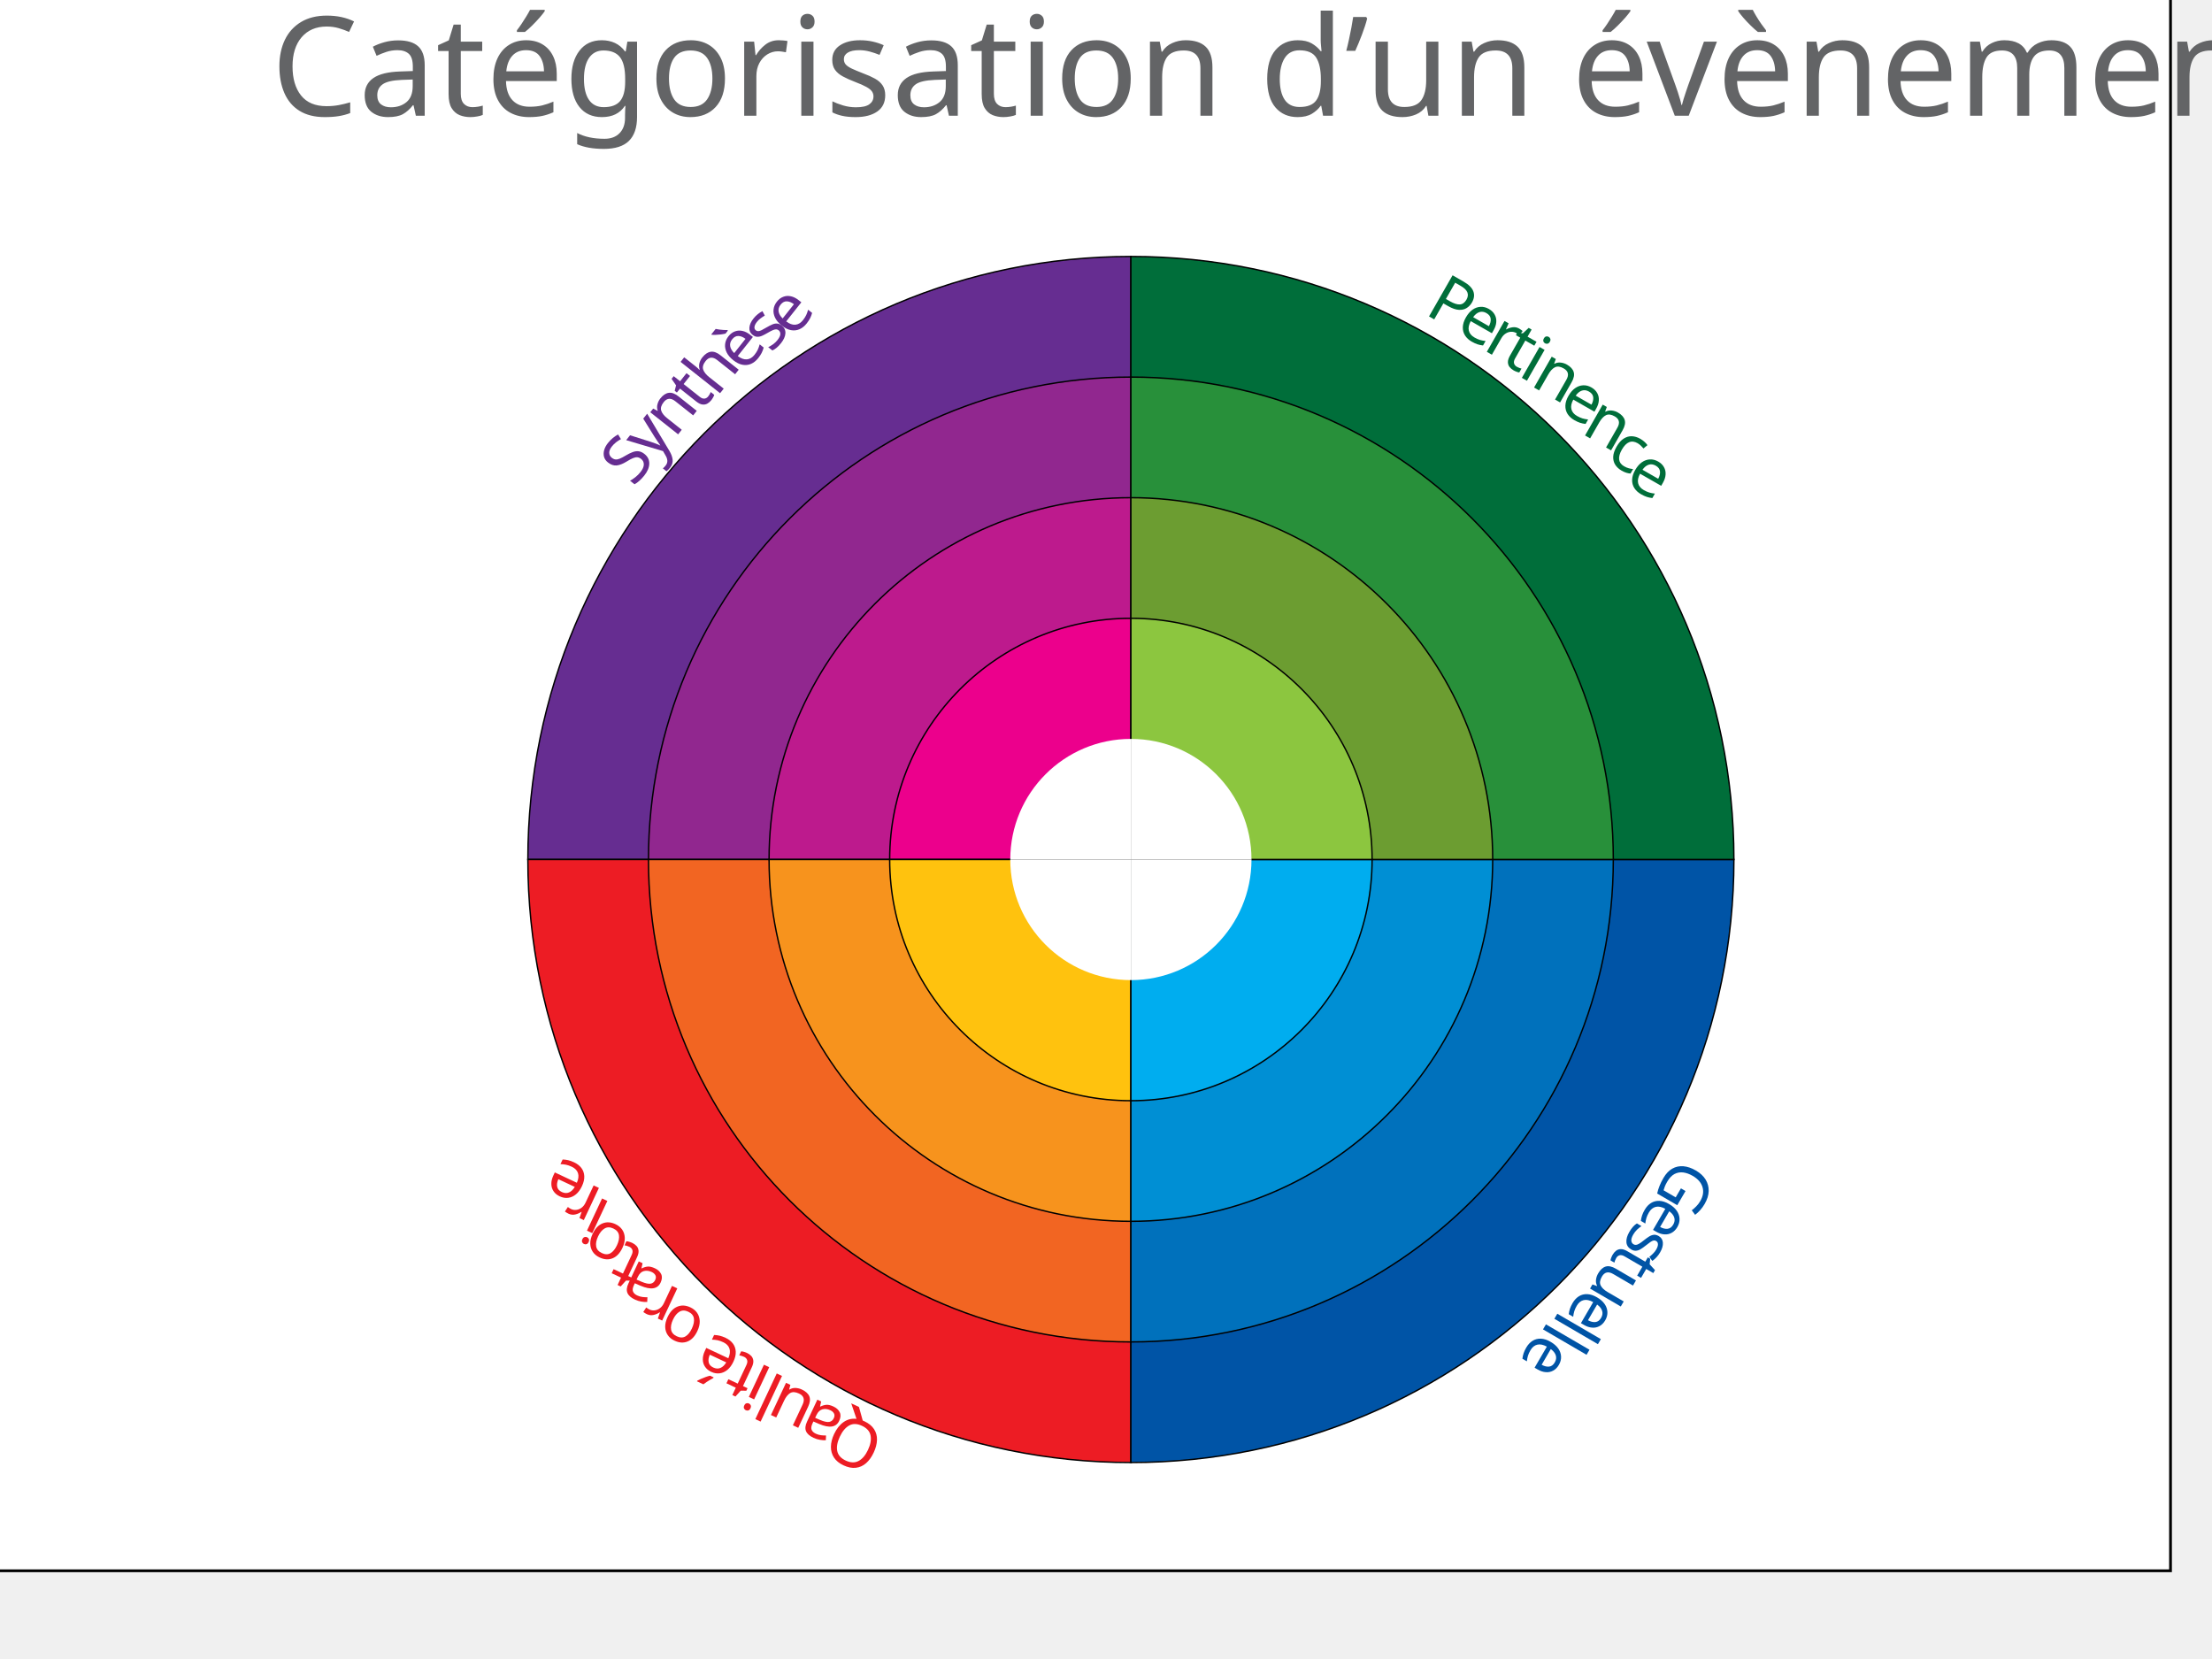
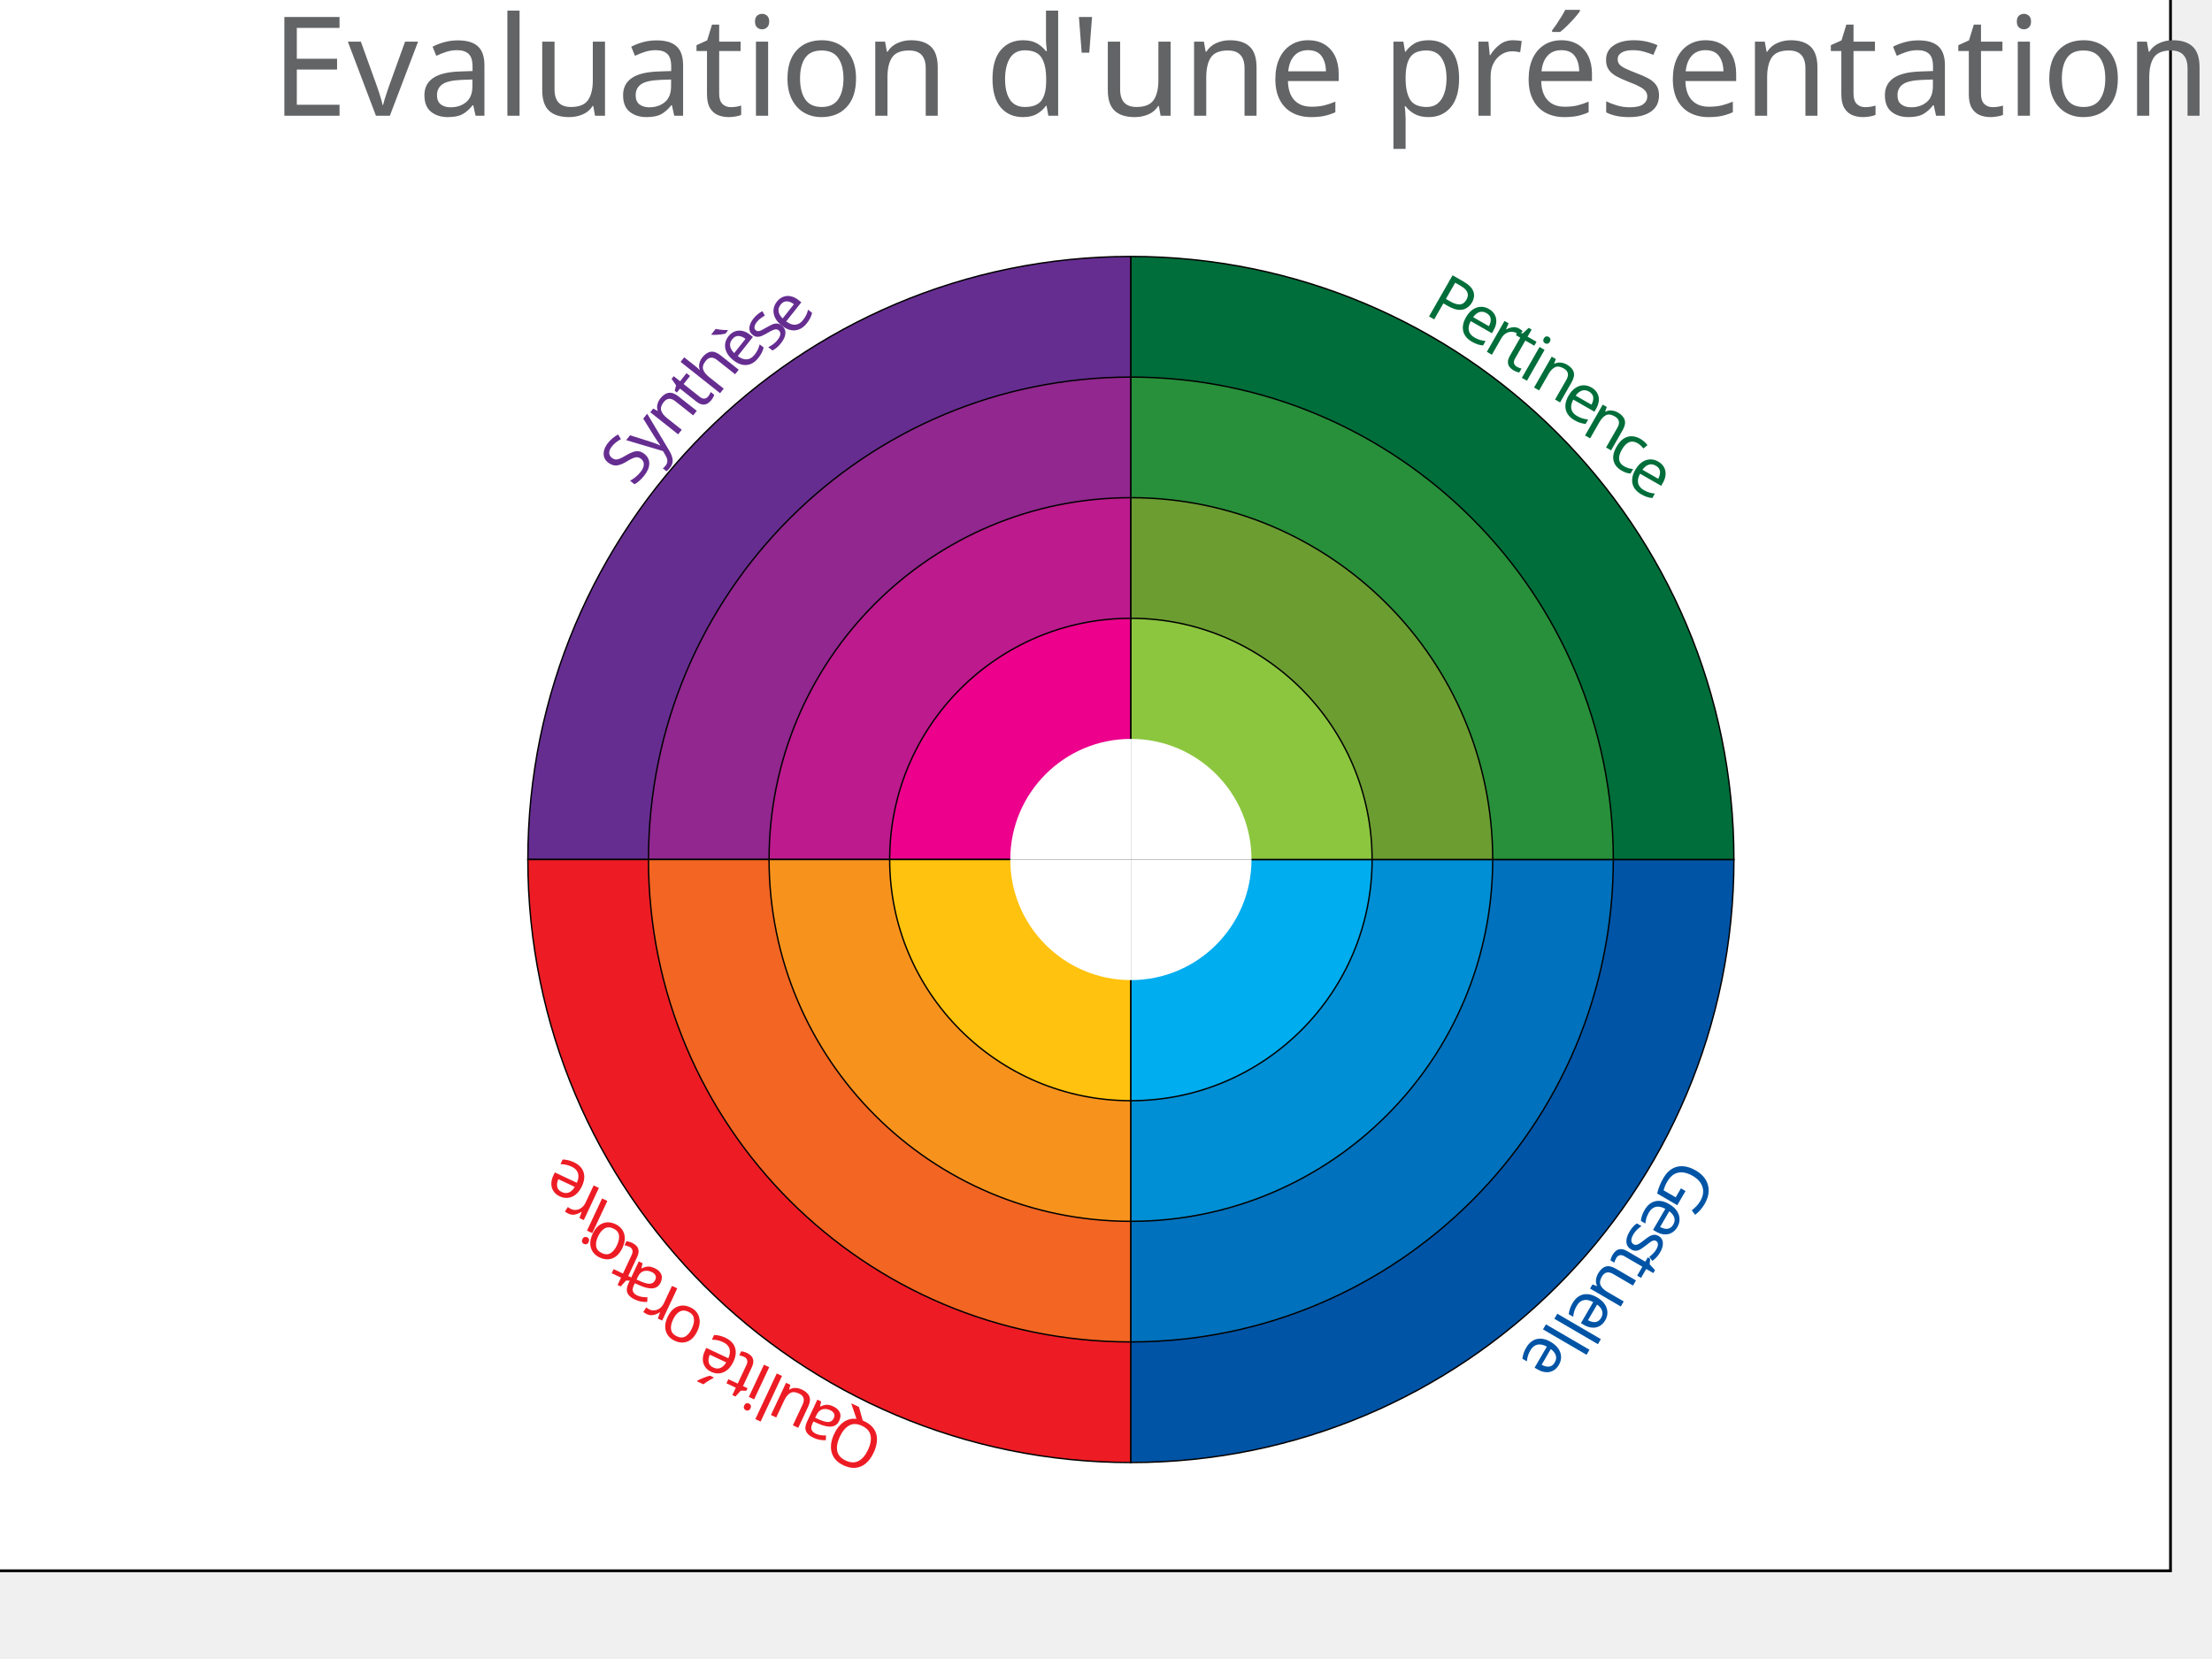
<svg xmlns="http://www.w3.org/2000/svg" version="1.1" width="800" height="600" viewBox="0 0 800 600" overflow="visible" enable-background="new 0 0 800 600" xml:space="preserve">
  <g id="Layer_2_1_">
    <rect x="-15.006" y="-31.906" fill="#FFFFFF" stroke="#000000" width="800" height="600" />
  </g>
  <g id="Layer_1">
    <g id="Layer_1_1_" display="none">
      <g display="inline">
        <g>
          <g>
            <g>
              <path fill="#CADB2A" stroke="#000000" stroke-width="0.5" d="M238.1,259.85l-7.061,67.18        c-37.103-3.899-64.019-37.138-60.119-74.24c3.631-34.543,32.448-60.489,67.18-60.489V259.85z" />
            </g>
          </g>
          <g>
            <g>
              <path fill="#EC008C" stroke="#000000" stroke-width="0.5" d="M83.7,259.85l-35.272-37.825        c9.818-9.156,21.848-13.895,35.272-13.895V259.85z" />
              <path fill="#FFF200" stroke="#000000" stroke-width="0.5" d="M238.1,259.85l66.718,10.567        c-5.632,35.558-37.975,60.376-73.779,56.612L238.1,259.85z" />
              <path fill="#F7931D" stroke="#000000" stroke-width="0.5" d="M546.9,259.85l-53.22,30.726        c-16.969-29.392-6.897-66.975,22.493-83.944c9.787-5.651,19.424-8.233,30.727-8.233V259.85z" />
              <path fill="#F7931D" stroke="#000000" stroke-width="0.5" d="M701.3,259.85l-24.188-28.827        c7.067-5.932,14.961-8.804,24.188-8.804V259.85z" />
            </g>
          </g>
          <g>
            <g>
              <path fill="#5B57A6" stroke="#000000" stroke-width="0.5" d="M83.7,259.85l-49.715,14.255        c-5.551-19.356-0.285-38.347,14.443-52.081L83.7,259.85z" />
              <path fill="#F7931D" stroke="#000000" stroke-width="0.5" d="M238.1,259.85l27.475-61.71        c28.186,12.549,44.07,41.804,39.243,72.277L238.1,259.85z" />
              <path fill="#ED1C24" stroke="#000000" stroke-width="0.5" d="M392.5,259.85l-26.609-15.363        c5.651-9.788,15.308-15.363,26.609-15.363V259.85z" />
              <path fill="#ED1C24" stroke="#000000" stroke-width="0.5" d="M546.9,259.85l15.904,59.357        c-27.308,7.317-54.987-4.148-69.124-28.632L546.9,259.85z" />
              <path fill="#ED1C24" stroke="#000000" stroke-width="0.5" d="M701.3,259.85l-32.59,18.815        c-9.229-15.982-5.736-35.78,8.401-47.643L701.3,259.85z" />
            </g>
          </g>
          <g>
            <g>
              <path fill="#008FD4" stroke="#000000" stroke-width="0.5" d="M83.7,259.85v-51.72c28.563,0,51.719,23.156,51.719,51.719        s-23.156,51.719-51.719,51.719c-23.508,0-43.236-14.866-49.715-37.463L83.7,259.85z" />
              <path fill="#0DB14B" stroke="#000000" stroke-width="0.5" d="M238.1,259.85V192.3c10.259,0,18.103,1.667,27.475,5.84        L238.1,259.85z" />
              <path fill="#0DB14B" stroke="#000000" stroke-width="0.5" d="M392.5,259.85v-30.726c16.971,0,30.726,13.756,30.726,30.726        s-13.755,30.726-30.726,30.726c-16.969,0-30.726-13.756-30.726-30.726c0-5.65,1.291-10.469,4.116-15.363L392.5,259.85z" />
              <path fill="#0DB14B" stroke="#000000" stroke-width="0.5" d="M546.9,259.85v-61.452c33.938,0,61.45,27.513,61.45,61.452        c0,28.271-18.237,52.04-45.546,59.357L546.9,259.85z" />
              <path fill="#0DB14B" stroke="#000000" stroke-width="0.5" d="M701.3,259.85v-37.631c20.783,0,37.631,16.848,37.631,37.631        c0,20.783-16.848,37.63-37.631,37.63c-13.842,0-25.669-6.828-32.59-18.815L701.3,259.85z" />
            </g>
          </g>
        </g>
        <g>
          <text transform="matrix(1 0 0 1 631.6113 396.7559)" font-family="'Myriad-Roman'" font-size="20">C</text>
          <text transform="matrix(1 0 0 1 643.1514 396.7559)" font-family="'Myriad-Roman'" font-size="20">la</text>
          <text transform="matrix(1 0 0 1 657.4707 396.7559)" font-family="'Myriad-Roman'" font-size="20">r</text>
          <text transform="matrix(1 0 0 1 664.4902 396.7559)" font-family="'Myriad-Roman'" font-size="20">té du p</text>
          <text transform="matrix(1 0 0 1 723.291 396.7559)" font-family="'Myriad-Roman'" font-size="20">r</text>
          <text transform="matrix(1 0 0 1 729.7109 396.7559)" font-family="'Myriad-Roman'" font-size="20">o</text>
          <text transform="matrix(1 0 0 1 740.6895 396.7559)" font-family="'Myriad-Roman'" font-size="20">p</text>
          <text transform="matrix(1 0 0 1 752.0898 396.7559)" font-family="'Myriad-Roman'" font-size="20">os</text>
          <text transform="matrix(1 0 0 1 493.5713 396.7559)" font-family="'Myriad-Roman'" font-size="20">A</text>
          <text transform="matrix(1 0 0 1 505.752 396.7559)" font-family="'Myriad-Roman'" font-size="20">pp</text>
          <text transform="matrix(1 0 0 1 528.5117 396.7559)" font-family="'Myriad-Roman'" font-size="20">r</text>
          <text transform="matrix(1 0 0 1 534.9316 396.7559)" font-family="'Myriad-Roman'" font-size="20">ob</text>
          <text transform="matrix(1 0 0 1 557.291 396.7559)" font-family="'Myriad-Roman'" font-size="20">a</text>
          <text transform="matrix(1 0 0 1 566.8496 396.7559)" font-family="'Myriad-Roman'" font-size="20">tion</text>
          <text transform="matrix(1 0 0 1 356.0508 396.7559)" font-family="'Myriad-Roman'" font-size="20">M</text>
          <text transform="matrix(1 0 0 1 372.251 396.7559)" font-family="'Myriad-Roman'" font-size="20">essage</text>
          <text transform="matrix(1 0 0 1 188.1206 396.7559)" font-family="'Myriad-Roman'" font-size="20">D</text>
          <text transform="matrix(1 0 0 1 201.9404 396.7559)" font-family="'Myriad-Roman'" font-size="20">ynamisme</text>
          <text transform="matrix(1 0 0 1 14.981 396.7559)" font-family="'Myriad-Roman'" font-size="20">T</text>
          <text transform="matrix(1 0 0 1 24.7808 396.7559)" font-family="'Myriad-Roman'" font-size="20">hèmes a</text>
          <text transform="matrix(1 0 0 1 94.3999 396.7559)" font-family="'Myriad-Roman'" font-size="20">b</text>
          <text transform="matrix(1 0 0 1 105.7998 396.7559)" font-family="'Myriad-Roman'" font-size="20">o</text>
          <text transform="matrix(1 0 0 1 116.7798 396.7559)" font-family="'Myriad-Roman'" font-size="20">r</text>
          <text transform="matrix(1 0 0 1 123.2002 396.7559)" font-family="'Myriad-Roman'" font-size="20">dés</text>
        </g>
      </g>
-       <text transform="matrix(1 0 0 1 73 83.8496)" display="inline" font-family="'Myriad-Roman'" font-size="50">Catégorisation d’un évènement</text>
+       <text transform="matrix(1 0 0 1 73 83.8496)" display="inline" font-family="'Myriad-Roman'" font-size="50">Evaluer une présentation orale</text>
      <text transform="matrix(1 0 0 1 44 202.8496)" display="inline" font-family="'Myriad-Roman'" font-size="15">Politique</text>
      <text transform="matrix(1 0 0 1 68.5 326.3496)" display="inline" font-family="'Myriad-Roman'" font-size="15">Faits-divers</text>
      <text transform="matrix(1 0 0 1 0 230.8496)" display="inline" font-family="'Myriad-Roman'" font-size="15">Sport</text>
      <text transform="matrix(1 0 0 1 397 307.8496)" display="inline" font-family="'Myriad-Roman'" font-size="15">Positif</text>
      <text transform="matrix(1 0 0 1 328 225.8496)" display="inline" font-family="'Myriad-Roman'" font-size="15">Négatif</text>
    </g>
    <g id="Layer_4">
      <circle fill="none" cx="408.801" cy="311.349" r="224.5" />
      <text transform="matrix(0.8678 0.4968 -0.4968 0.8678 514.8096 113.2822)" fill="#006E3A" font-family="'Myriad-Roman'" font-size="23.999">P</text>
      <text transform="matrix(0.8678 0.4968 -0.4968 0.8678 525.8809 119.6318)" fill="#006E3A" font-family="'Myriad-Roman'" font-size="23.999">e</text>
      <text transform="matrix(0.8678 0.4968 -0.4968 0.8678 535.9561 126.2236)" fill="#006E3A" font-family="'Myriad-Roman'" font-size="23.999">r</text>
      <text transform="matrix(0.8678 0.4968 -0.4968 0.8678 542.333 130.7764)" fill="#006E3A" font-family="'Myriad-Roman'" font-size="23.999">t</text>
      <text transform="matrix(0.8678 0.4968 -0.4968 0.8678 548.626 135.6353)" fill="#006E3A" font-family="'Myriad-Roman'" font-size="23.999">i</text>
      <text transform="matrix(0.8678 0.4968 -0.4968 0.8678 553.0371 139.1396)" fill="#006E3A" font-family="'Myriad-Roman'" font-size="23.999">n</text>
      <text transform="matrix(0.8678 0.4968 -0.4968 0.8678 562.9707 148.0146)" fill="#006E3A" font-family="'Myriad-Roman'" font-size="23.999">e</text>
      <text transform="matrix(0.8678 0.4968 -0.4968 0.8678 571.4824 156.4785)" fill="#006E3A" font-family="'Myriad-Roman'" font-size="23.999">n</text>
      <text transform="matrix(0.8678 0.4968 -0.4968 0.8678 580.3496 166.4297)" fill="#006E3A" font-family="'Myriad-Roman'" font-size="23.999">c</text>
      <text transform="matrix(0.8678 0.4968 -0.4968 0.8678 587.1123 174.8159)" fill="#006E3A" font-family="'Myriad-Roman'" font-size="23.999">e</text>
    </g>
    <g id="Layer_4_copy">
      <circle fill="none" cx="408.8" cy="311.351" r="224.5" />
      <text transform="matrix(0.6214 -0.7835 0.7835 0.6214 229.1704 176.457)" fill="#662D91" font-family="'Myriad-Roman'" font-size="24">S</text>
      <text transform="matrix(0.6214 -0.7835 0.7835 0.6214 236.5239 167.1973)" fill="#662D91" font-family="'Myriad-Roman'" font-size="24">y</text>
      <text transform="matrix(0.6214 -0.7835 0.7835 0.6214 243.9829 158.6904)" fill="#662D91" font-family="'Myriad-Roman'" font-size="24">n</text>
      <text transform="matrix(0.6214 -0.7835 0.7835 0.6214 253.3628 149.2529)" fill="#662D91" font-family="'Myriad-Roman'" font-size="24">t</text>
      <text transform="matrix(0.6214 -0.7835 0.7835 0.6214 259.1558 143.8145)" fill="#662D91" font-family="'Myriad-Roman'" font-size="24">h</text>
      <text transform="matrix(0.6214 -0.7835 0.7835 0.6214 269.3726 135.2588)" fill="#662D91" font-family="'Myriad-Roman'" font-size="24">è</text>
      <text transform="matrix(0.6214 -0.7835 0.7835 0.6214 279.0142 128.0879)" fill="#662D91" font-family="'Myriad-Roman'" font-size="24">s</text>
      <text transform="matrix(0.6214 -0.7835 0.7835 0.6214 286.8911 122.7285)" fill="#662D91" font-family="'Myriad-Roman'" font-size="24">e</text>
    </g>
    <g id="Layer_4_copy_2">
      <circle fill="none" cx="408.799" cy="311.351" r="224.5" />
      <text transform="matrix(-0.9054 -0.4246 0.4246 -0.9054 320.9619 518.1885)" fill="#ED1C24" font-family="'Myriad-Roman'" font-size="24">Q</text>
      <text transform="matrix(-0.9054 -0.4246 0.4246 -0.9054 306.0283 511.0986)" fill="#ED1C24" font-family="'Myriad-Roman'" font-size="24">a</text>
      <text transform="matrix(-0.9054 -0.4246 0.4246 -0.9054 295.8643 505.5498)" fill="#ED1C24" font-family="'Myriad-Roman'" font-size="24">u</text>
      <text transform="matrix(-0.9054 -0.4246 0.4246 -0.9054 284.6836 498.4951)" fill="#ED1C24" font-family="'Myriad-Roman'" font-size="24">l</text>
      <text transform="matrix(-0.9054 -0.4246 0.4246 -0.9054 280.0518 495.3311)" fill="#ED1C24" font-family="'Myriad-Roman'" font-size="24">i</text>
      <text transform="matrix(-0.9054 -0.4246 0.4246 -0.9054 275.4766 492.0615)" fill="#ED1C24" font-family="'Myriad-Roman'" font-size="24">t</text>
      <text transform="matrix(-0.9054 -0.4246 0.4246 -0.9054 269.1416 487.2588)" fill="#ED1C24" font-family="'Myriad-Roman'" font-size="24">é</text>
      <text transform="matrix(-0.9054 -0.4246 0.4246 -0.9054 259.9727 479.4717)" fill="#ED1C24" font-family="'Myriad-Roman'" font-size="24"> </text>
      <text transform="matrix(-0.9054 -0.4246 0.4246 -0.9054 256.1406 476.1084)" fill="#ED1C24" font-family="'Myriad-Roman'" font-size="24">o</text>
      <text transform="matrix(-0.9054 -0.4246 0.4246 -0.9054 246.7959 466.8311)" fill="#ED1C24" font-family="'Myriad-Roman'" font-size="24">r</text>
      <text transform="matrix(-0.9054 -0.4246 0.4246 -0.9054 241.4365 461.1045)" fill="#ED1C24" font-family="'Myriad-Roman'" font-size="24">a</text>
      <text transform="matrix(-0.9054 -0.4246 0.4246 -0.9054 233.9717 452.2568)" fill="#ED1C24" font-family="'Myriad-Roman'" font-size="24">t</text>
      <text transform="matrix(-0.9054 -0.4246 0.4246 -0.9054 229.04 446.0146)" fill="#ED1C24" font-family="'Myriad-Roman'" font-size="24">o</text>
      <text transform="matrix(-0.9054 -0.4246 0.4246 -0.9054 221.5117 435.2021)" fill="#ED1C24" font-family="'Myriad-Roman'" font-size="24">i</text>
      <text transform="matrix(-0.9054 -0.4246 0.4246 -0.9054 218.4551 430.4951)" fill="#ED1C24" font-family="'Myriad-Roman'" font-size="24">r</text>
      <text transform="matrix(-0.9054 -0.4246 0.4246 -0.9054 214.3604 423.7881)" fill="#ED1C24" font-family="'Myriad-Roman'" font-size="24">e</text>
    </g>
    <g id="Layer_4_copy_3">
      <circle fill="none" cx="408.798" cy="311.35" r="224.5" />
      <text transform="matrix(-0.5038 0.8638 -0.8638 -0.5038 606.6992 417.7598)" fill="#0054A6" font-family="'Myriad-Roman'" font-size="24">G</text>
      <text transform="matrix(-0.5038 0.8638 -0.8638 -0.5038 598.8398 431.1309)" fill="#0054A6" font-family="'Myriad-Roman'" font-size="24">e</text>
      <text transform="matrix(-0.5038 0.8638 -0.8638 -0.5038 592.1328 441.0957)" fill="#0054A6" font-family="'Myriad-Roman'" font-size="24">s</text>
      <text transform="matrix(-0.5038 0.8638 -0.8638 -0.5038 586.4492 448.7402)" fill="#0054A6" font-family="'Myriad-Roman'" font-size="24">t</text>
      <text transform="matrix(-0.5038 0.8638 -0.8638 -0.5038 581.5156 454.9756)" fill="#0054A6" font-family="'Myriad-Roman'" font-size="24">u</text>
      <text transform="matrix(-0.5038 0.8638 -0.8638 -0.5038 572.7539 464.8633)" fill="#0054A6" font-family="'Myriad-Roman'" font-size="24">e</text>
      <text transform="matrix(-0.5038 0.8638 -0.8638 -0.5038 564.2539 473.3623)" fill="#0054A6" font-family="'Myriad-Roman'" font-size="24">l</text>
      <text transform="matrix(-0.5038 0.8638 -0.8638 -0.5038 560.1406 477.2031)" fill="#0054A6" font-family="'Myriad-Roman'" font-size="24">l</text>
      <text transform="matrix(-0.5038 0.8638 -0.8638 -0.5038 555.9961 480.9697)" fill="#0054A6" font-family="'Myriad-Roman'" font-size="24">e</text>
    </g>
    <g id="Layer_3">
      <g>
        <g>
          <g>
            <g>
              <path fill="#662D91" stroke="#000000" stroke-width="0.5" d="M409,310.85H190.906C190.906,190.4,288.55,92.756,409,92.756l0,0        V310.85z" />
            </g>
          </g>
          <g>
            <g>
              <path fill="#ED1C24" stroke="#000000" stroke-width="0.5" d="M409,310.85v218.095c-120.45,0-218.094-97.645-218.094-218.095        l0,0H409L409,310.85z" />
            </g>
          </g>
          <g>
            <g>
              <path fill="#0054A6" stroke="#000000" stroke-width="0.5" d="M409,310.85h218.094c0,120.45-97.644,218.095-218.094,218.095        l0,0V310.85z" />
            </g>
          </g>
          <g>
            <g>
              <path fill="#006E3A" stroke="#000000" stroke-width="0.5" d="M409,310.85V92.756c120.45,0,218.094,97.644,218.094,218.094l0,0        H409L409,310.85z" />
            </g>
          </g>
        </g>
      </g>
      <g>
        <g>
          <g>
            <g>
              <path fill="#91278F" stroke="#000000" stroke-width="0.5" d="M409,310.85H234.525c0-96.359,78.115-174.475,174.475-174.475        l0,0V310.85z" />
            </g>
          </g>
          <g>
            <g>
              <path fill="#F26522" stroke="#000000" stroke-width="0.5" d="M409,310.85v174.476c-96.36,0-174.475-78.114-174.475-174.476        l0,0H409z" />
            </g>
          </g>
          <g>
            <g>
              <path fill="#0071BC" stroke="#000000" stroke-width="0.5" d="M409,310.85h174.475c0,96.36-78.113,174.476-174.475,174.476l0,0        V310.85L409,310.85z" />
            </g>
          </g>
          <g>
            <g>
              <path fill="#28903A" stroke="#000000" stroke-width="0.5" d="M409,310.85V136.375c96.36,0,174.475,78.115,174.475,174.475l0,0        H409z" />
            </g>
          </g>
        </g>
      </g>
      <g>
        <g>
          <g>
            <g>
              <path fill="#BD1A8D" stroke="#000000" stroke-width="0.5" d="M409,310.85H278.144c0-72.27,58.586-130.855,130.856-130.855l0,0        V310.85z" />
            </g>
          </g>
          <g>
            <g>
              <path fill="#F7931D" stroke="#000000" stroke-width="0.5" d="M409,310.85v130.856c-72.27,0-130.856-58.586-130.856-130.856        l0,0H409L409,310.85z" />
            </g>
          </g>
          <g>
            <g>
              <path fill="#008FD4" stroke="#000000" stroke-width="0.5" d="M409,310.85h130.856c0,72.271-58.586,130.856-130.856,130.856        l0,0V310.85z" />
            </g>
          </g>
          <g>
            <g>
              <path fill="#6C9D31" stroke="#000000" stroke-width="0.5" d="M409,310.85V179.993c72.271,0,130.856,58.586,130.856,130.855        l0,0L409,310.85L409,310.85z" />
            </g>
          </g>
        </g>
      </g>
      <g>
        <g>
          <g>
            <g>
              <path fill="#EC008C" stroke="#000000" stroke-width="0.5" d="M409,310.85h-87.238c0-48.18,39.058-87.237,87.238-87.237l0,0        V310.85z" />
            </g>
          </g>
          <g>
            <g>
              <path fill="#FFC20E" stroke="#000000" stroke-width="0.5" d="M409,310.85v87.237c-48.18,0-87.238-39.058-87.238-87.237l0,0        H409z" />
            </g>
          </g>
          <g>
            <g>
              <path fill="#00ADEF" stroke="#000000" stroke-width="0.5" d="M409,310.85h87.237c0,48.181-39.059,87.237-87.237,87.237l0,0        V310.85z" />
            </g>
          </g>
          <g>
            <g>
              <path fill="#8CC63F" stroke="#000000" stroke-width="0.5" d="M409,310.85v-87.237c48.18,0,87.237,39.058,87.237,87.237l0,0        H409z" />
            </g>
          </g>
        </g>
      </g>
      <g>
        <g>
          <g>
            <g>
              <path fill="#FFFFFF" d="M409,310.85h-43.619c0-24.09,19.529-43.619,43.619-43.619l0,0V310.85z" />
            </g>
          </g>
          <g>
            <g>
              <path fill="#FFFFFF" d="M409,310.85v43.619c-24.09,0-43.619-19.528-43.619-43.619l0,0H409z" />
            </g>
          </g>
          <g>
            <g>
              <path fill="#FFFFFF" d="M409,310.85h43.619c0,24.091-19.529,43.619-43.619,43.619l0,0V310.85z" />
            </g>
          </g>
          <g>
            <g>
              <path fill="#FFFFFF" d="M409,310.85v-43.62c24.09,0,43.619,19.529,43.619,43.619l0,0L409,310.85L409,310.85z" />
            </g>
          </g>
        </g>
      </g>
    </g>
    <g id="Layer_2">
-       <text transform="matrix(1 0 0 1 98 41.8496)" fill="#636466" font-family="'Myriad-Italic'" font-size="50">Catégorisation d’un évènement</text>
+       <text transform="matrix(1 0 0 1 98 41.8496)" fill="#636466" font-family="'Myriad-Italic'" font-size="50">Evaluation d'une présentation</text>
    </g>
  </g>
</svg>
